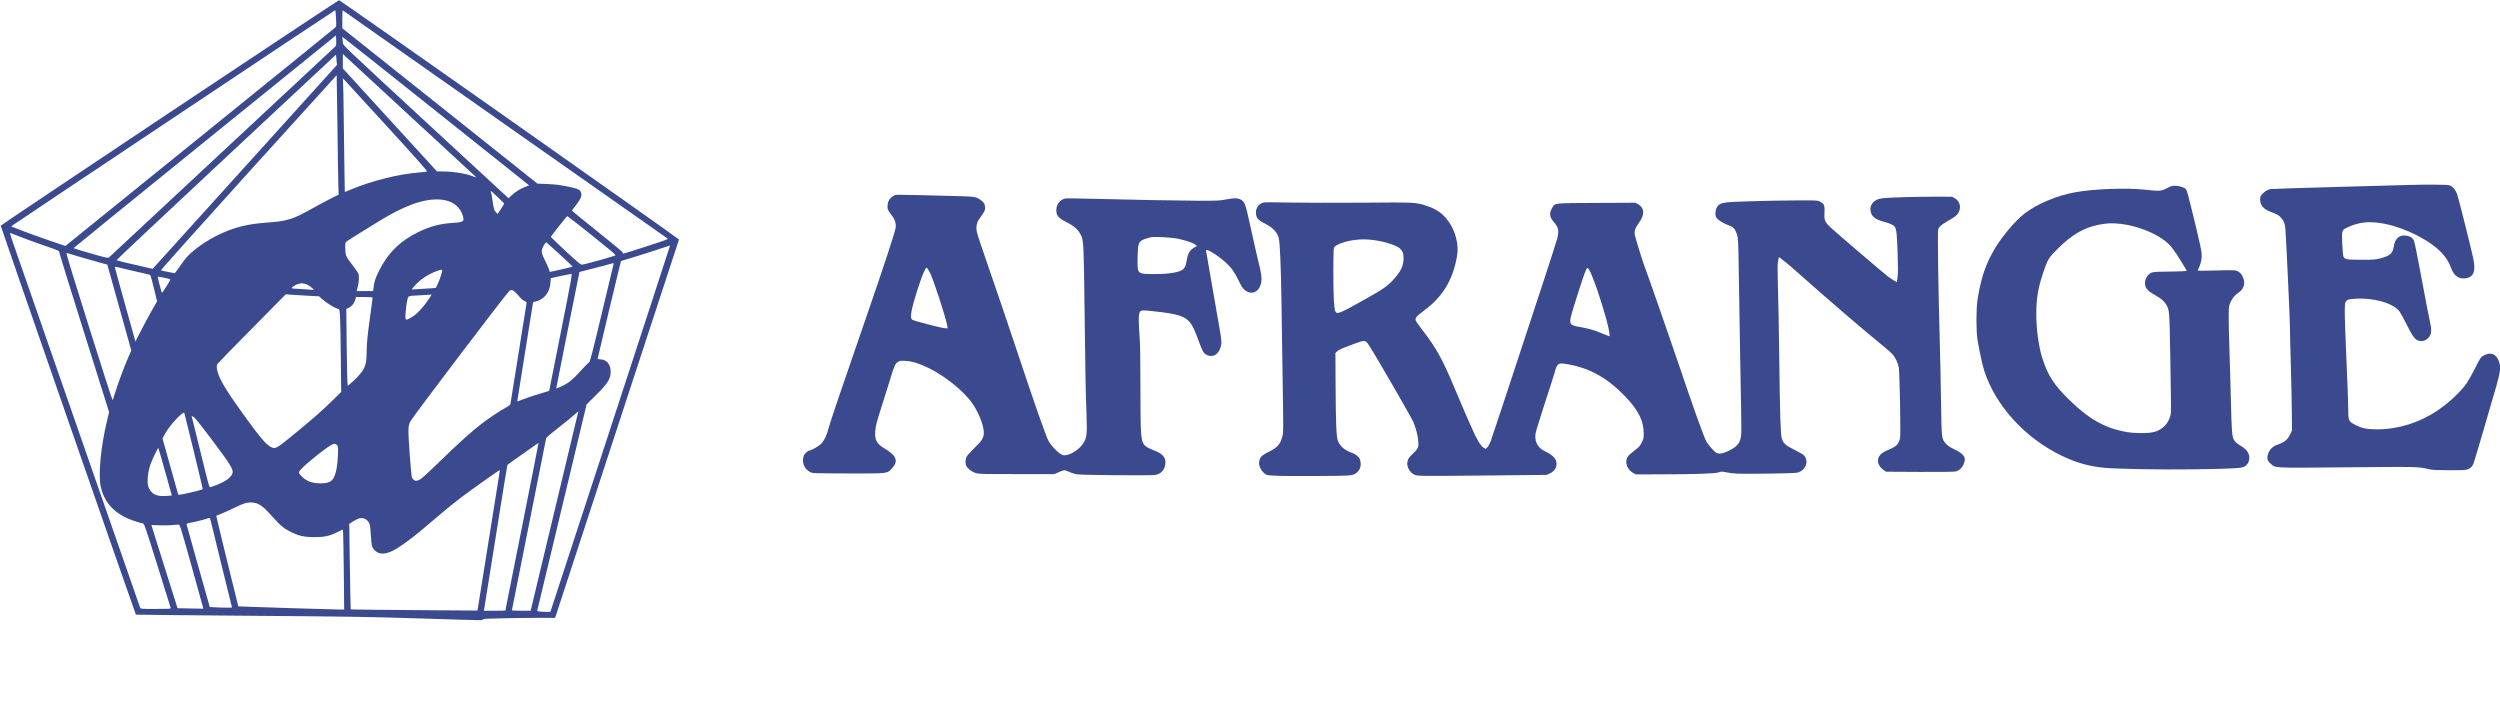
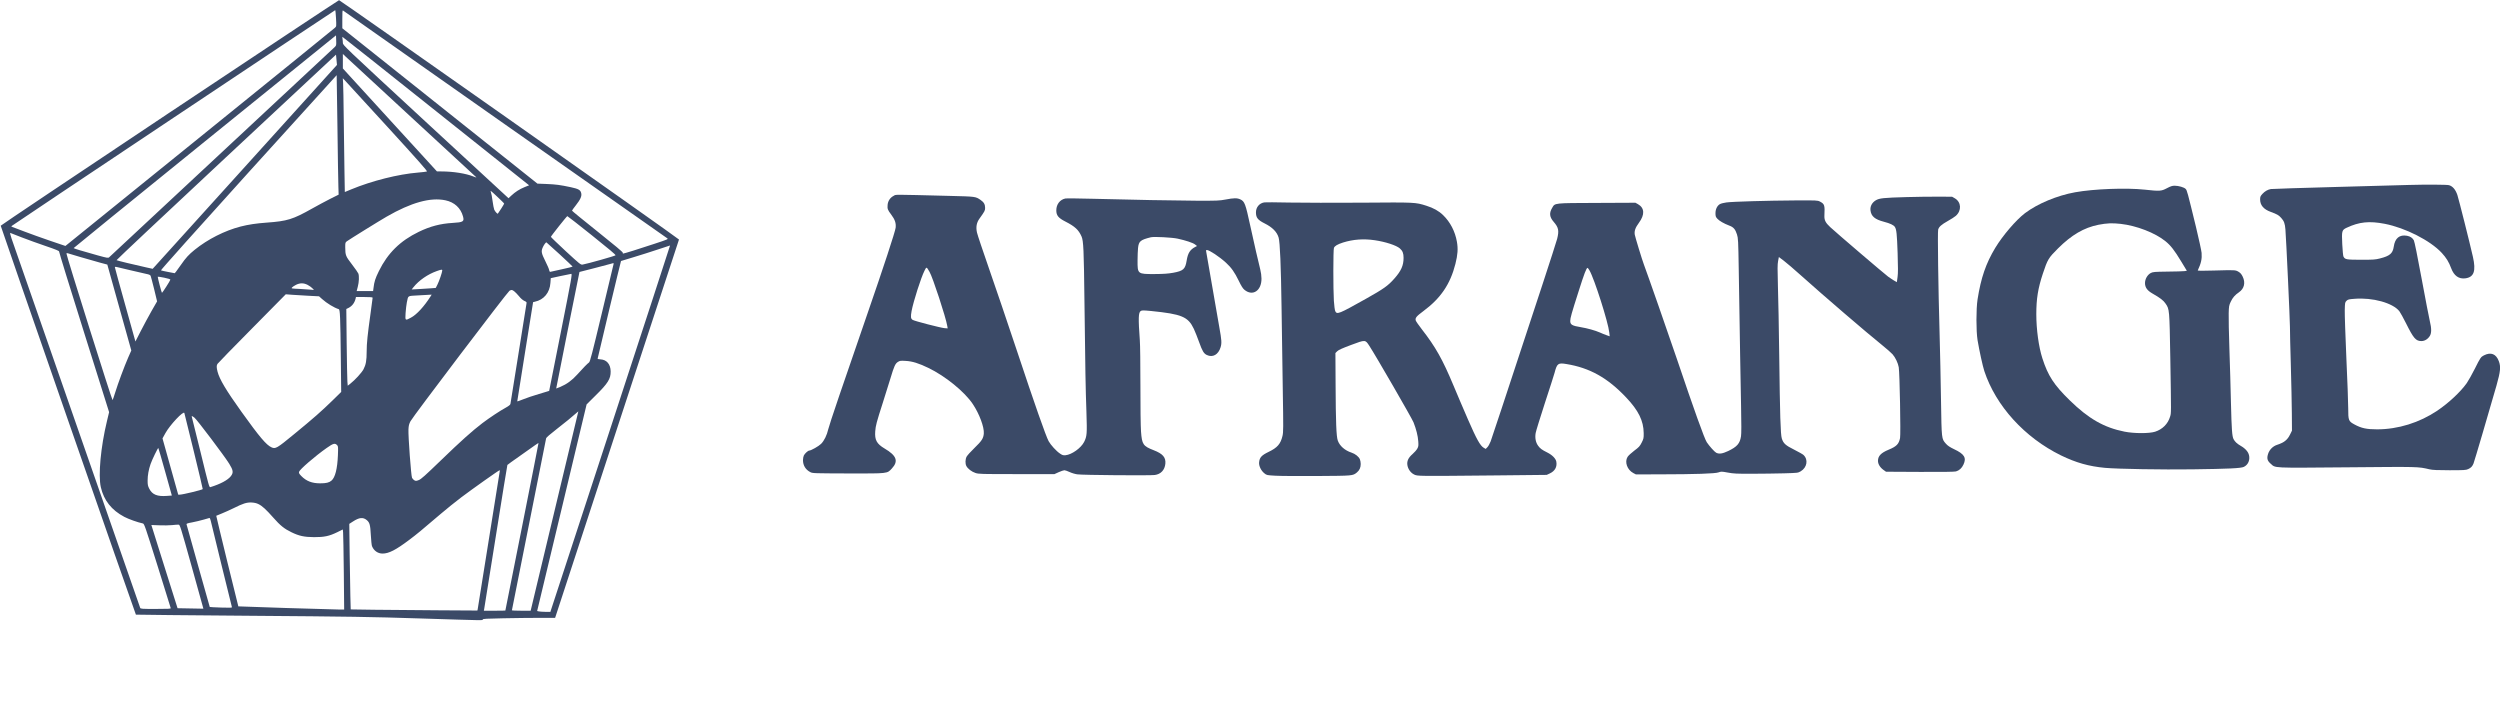
<svg xmlns="http://www.w3.org/2000/svg" version="1.0" width="4200pt" height="1221pt" viewBox="0 0 4200 1221" preserveAspectRatio="xMidYMid meet">
-   <g transform="translate(0,1221) scale(0.1,-0.1)" fill="#3b4a8f" stroke="none">
+   <g transform="translate(0,1221) scale(0.1,-0.1)" fill="#3b4a67" stroke="none">
    <path d="M2850 10320 c-1559 -1039 -2836 -1895 -2838 -1902 -2 -12 2261 -6524 2271 -6534 2 -2 865 -11 1918 -19 1699 -13 2020 -18 2859 -45 1106 -35 1050 -34 1050 -17 0 11 67 15 347 20 190 4 464 7 608 7 l261 0 1038 3173 c571 1744 1041 3177 1043 3183 4 11 -5687 4017 -5711 4021 -6 1 -1287 -848 -2846 -1887z m2795 1584 c7 -135 7 -137 -16 -159 -13 -13 -1005 -816 -2204 -1786 -1199 -969 -2213 -1789 -2253 -1822 l-73 -59 -257 87 c-141 48 -338 119 -437 157 -99 39 -188 72 -198 75 -10 3 -17 9 -15 14 3 8 5427 3626 5439 3628 4 1 10 -60 14 -135z m2835 -1781 c1488 -1044 2715 -1906 2728 -1915 23 -15 15 -19 -220 -96 -257 -86 -503 -162 -520 -162 -5 0 -8 6 -5 14 4 9 -137 127 -424 356 -236 188 -429 346 -429 351 0 5 29 46 65 91 78 99 102 154 89 205 -13 52 -45 70 -174 98 -185 39 -246 47 -408 54 l-153 6 -1639 1305 -1639 1305 0 154 c-1 121 2 151 12 144 6 -6 1229 -865 2717 -1910z m-2857 1296 c-55 -52 -3770 -3514 -3789 -3531 -18 -15 -30 -13 -194 32 -255 71 -401 115 -403 122 -1 3 990 808 2203 1790 l2205 1784 3 -85 c3 -81 2 -86 -25 -112z m1702 -1076 l1564 -1246 -77 -31 c-86 -35 -154 -79 -223 -143 l-46 -43 -1392 1285 c-1383 1278 -1391 1286 -1391 1324 0 21 -3 53 -6 70 -4 17 -3 31 0 31 4 0 711 -561 1571 -1247z m-410 -108 c583 -538 1069 -986 1079 -996 16 -15 10 -14 -41 6 -125 51 -341 85 -540 85 l-72 0 -791 865 -790 865 0 122 0 122 48 -46 c26 -25 524 -485 1107 -1023z m-1357 770 c-57 -63 -753 -834 -1548 -1713 l-1445 -1598 -105 23 c-212 47 -495 115 -502 122 -4 3 824 782 1840 1730 l1847 1723 8 -87 8 -86 -103 -114z m111 -930 c6 -478 13 -930 16 -1003 l4 -132 -142 -71 c-78 -40 -214 -112 -302 -162 -325 -183 -418 -212 -765 -237 -178 -13 -305 -32 -439 -66 -268 -70 -549 -212 -771 -391 -97 -78 -150 -136 -230 -252 -36 -52 -74 -105 -85 -118 l-20 -23 -110 21 c-60 11 -115 24 -121 27 -6 4 612 696 1470 1644 814 900 1481 1636 1482 1635 1 -1 7 -393 13 -872z m830 15 c536 -587 686 -756 673 -761 -9 -4 -75 -12 -147 -18 -335 -27 -778 -139 -1126 -283 l-106 -44 -6 340 c-4 188 -9 584 -12 881 -3 297 -8 574 -11 615 l-5 75 25 -25 c14 -14 335 -365 715 -780z m1971 -1301 c0 -7 -94 -156 -106 -168 -8 -8 -47 35 -61 67 -7 18 -20 84 -28 146 -7 63 -21 130 -29 151 -14 32 -2 24 104 -76 66 -61 120 -115 120 -120z m-987 56 c152 -32 258 -130 296 -273 23 -84 2 -97 -174 -107 -206 -12 -378 -57 -570 -150 -312 -151 -522 -358 -670 -660 -62 -127 -77 -175 -90 -282 l-7 -53 -138 0 -138 0 19 73 c21 79 25 181 9 222 -6 15 -54 84 -107 153 -106 138 -112 152 -113 288 0 76 1 81 28 101 44 32 547 344 667 413 413 238 737 328 988 275z m2460 -588 c288 -230 403 -327 398 -336 -7 -11 -464 -140 -553 -156 -32 -5 -44 5 -283 225 -137 127 -250 236 -250 241 0 12 267 348 276 348 4 1 189 -144 412 -322z m-9578 -35 c99 -38 282 -105 407 -147 165 -56 225 -81 221 -91 -2 -7 185 -617 418 -1355 l422 -1343 -36 -150 c-105 -434 -149 -910 -103 -1111 51 -222 180 -385 394 -498 74 -39 226 -93 312 -111 24 -5 37 -44 245 -706 121 -386 221 -708 223 -716 3 -12 -34 -14 -251 -14 -233 0 -255 1 -262 18 -9 24 -2120 6085 -2161 6205 -20 58 -28 97 -21 94 7 -3 93 -37 192 -75z m9039 -286 c119 -110 216 -202 216 -205 0 -3 -80 -23 -177 -44 -98 -21 -185 -41 -194 -43 -12 -3 -18 4 -23 29 -3 19 -33 87 -66 153 -63 126 -70 160 -45 220 18 45 55 96 65 92 4 -2 105 -93 224 -202z m849 -2929 l-1007 -3077 -86 1 c-47 1 -96 4 -110 8 l-26 6 416 1736 415 1735 151 150 c206 202 255 280 253 404 -1 121 -67 198 -173 203 -25 1 -46 6 -46 11 0 11 389 1639 393 1641 1 1 94 29 207 63 113 34 297 92 410 130 113 38 206 69 207 68 2 -1 -451 -1387 -1004 -3079z m-8900 2884 c111 -33 258 -75 326 -93 l124 -33 201 -721 202 -722 -53 -120 c-67 -154 -170 -432 -218 -587 -20 -66 -40 -123 -44 -127 -8 -10 -783 2451 -775 2464 3 5 12 7 20 4 8 -3 105 -32 217 -65z m8955 -118 c-3 -10 -92 -382 -198 -828 -163 -682 -197 -812 -214 -824 -26 -18 -99 -92 -201 -206 -85 -95 -175 -160 -284 -206 -36 -15 -66 -27 -67 -26 -1 1 86 442 194 980 l197 978 250 64 c138 36 264 69 280 74 44 14 48 13 43 -6z m-8118 -103 c113 -27 234 -54 269 -62 47 -9 66 -18 72 -33 5 -11 31 -112 59 -224 l49 -204 -93 -162 c-51 -90 -133 -242 -182 -338 l-89 -174 -172 616 c-95 339 -173 622 -173 630 0 9 8 11 28 6 15 -4 119 -29 232 -55z m5240 -4 c0 -27 -52 -181 -81 -237 l-28 -56 -74 -6 c-41 -4 -133 -10 -203 -13 l-128 -7 31 39 c91 114 239 216 391 270 79 28 92 29 92 10z m1992 -1038 c-107 -541 -196 -984 -196 -985 -1 -1 -78 -24 -171 -52 -94 -27 -214 -68 -267 -90 -54 -22 -98 -37 -98 -33 1 4 60 380 133 837 l133 829 29 7 c152 32 251 152 262 316 l6 80 161 35 c88 19 170 36 182 37 19 1 11 -49 -174 -981z m-6560 883 c-3 -18 -134 -221 -141 -221 -6 0 -72 252 -71 271 0 3 48 -4 108 -16 68 -14 106 -26 104 -34z m2304 -86 c28 -14 63 -39 80 -56 l29 -31 -45 5 c-25 3 -112 9 -193 13 -143 6 -147 7 -131 25 9 10 39 30 67 44 67 33 127 33 193 0z m3471 -107 c17 -13 54 -50 81 -83 30 -38 65 -68 91 -80 37 -16 41 -22 36 -44 -3 -14 -64 -395 -135 -846 -72 -451 -132 -830 -135 -842 -3 -14 -30 -35 -77 -61 -99 -54 -271 -168 -393 -260 -173 -132 -363 -302 -698 -626 -265 -256 -332 -316 -371 -331 -44 -17 -51 -17 -75 -4 -14 8 -32 27 -39 42 -16 33 -65 699 -60 812 3 64 10 92 34 138 39 77 1631 2174 1663 2192 35 19 42 19 78 -7z m-3454 -77 l177 -9 50 -45 c80 -72 205 -148 281 -171 22 -6 27 -123 35 -841 l6 -550 -148 -145 c-186 -181 -309 -290 -642 -563 -290 -239 -314 -253 -381 -222 -87 39 -201 174 -503 595 -260 363 -370 548 -403 675 -18 71 -19 103 -2 131 7 12 268 280 580 595 l568 575 102 -8 c56 -4 182 -11 280 -17z m2052 -8 c-109 -172 -236 -310 -332 -360 -97 -52 -97 -53 -89 80 4 61 14 141 21 177 26 120 6 106 183 117 87 5 174 10 196 11 l38 2 -17 -27z m-975 -27 c0 -8 -16 -126 -35 -263 -50 -357 -65 -502 -65 -639 0 -150 -13 -222 -53 -298 -31 -58 -142 -180 -224 -244 l-41 -32 -6 72 c-3 40 -8 330 -12 645 l-6 572 39 19 c59 31 100 84 117 155 l6 27 140 0 c113 0 140 -3 140 -14z m3364 -2293 c-51 -214 -231 -967 -401 -1675 l-308 -1288 -157 0 c-87 0 -158 3 -158 7 0 6 561 2825 575 2890 3 13 67 69 167 146 124 95 296 236 374 306 0 1 -41 -173 -92 -386z m-6369 -282 c85 -349 153 -636 151 -638 -14 -15 -338 -93 -385 -93 l-27 0 -132 472 -132 473 51 92 c76 136 302 376 316 335 2 -4 72 -292 158 -641z m12 562 c41 -31 505 -646 584 -774 68 -110 73 -149 28 -208 -52 -67 -174 -132 -345 -185 -19 -6 -27 23 -163 581 -79 324 -146 594 -149 601 -7 19 6 15 45 -15z m5503 -1834 c-154 -772 -280 -1405 -280 -1406 0 -2 -81 -3 -180 -3 l-181 0 6 33 c3 17 91 566 195 1219 104 654 191 1192 194 1197 4 5 100 75 214 154 114 80 229 161 256 181 28 19 51 34 53 33 1 -2 -123 -635 -277 -1408z m-3104 1370 c15 -17 16 -36 11 -166 -9 -227 -46 -376 -109 -428 -39 -33 -88 -45 -189 -45 -138 0 -233 37 -318 124 -35 36 -42 49 -37 69 10 40 267 262 464 401 114 80 140 86 178 45z m-2890 -447 l111 -397 -81 -6 c-163 -13 -248 21 -298 120 -24 47 -28 67 -28 137 0 89 17 184 50 279 25 72 123 275 130 268 3 -2 55 -183 116 -401z m5619 6 c-3 -13 -86 -534 -185 -1158 -99 -624 -182 -1144 -185 -1156 l-5 -21 -662 4 c-365 2 -844 6 -1064 9 l-402 6 -6 227 c-3 124 -9 447 -12 718 l-6 492 62 40 c106 69 170 75 232 23 49 -41 59 -81 68 -252 5 -85 13 -168 19 -184 31 -78 97 -125 177 -126 106 0 223 60 449 230 128 96 196 152 532 439 92 79 247 203 343 276 183 138 629 454 643 455 4 0 5 -10 2 -22z m-4053 -547 c63 -30 129 -91 251 -229 113 -129 185 -187 302 -243 129 -63 217 -82 380 -83 171 -1 255 17 391 83 l93 46 5 -50 c3 -27 8 -330 12 -672 l6 -623 -88 0 c-100 0 -1687 50 -1690 53 -4 4 -374 1520 -371 1522 1 1 45 19 97 40 52 21 140 61 195 88 158 79 218 98 300 95 48 -2 85 -11 117 -27z m-802 -278 c6 -27 88 -361 181 -743 93 -382 172 -701 175 -709 4 -12 -24 -13 -182 -8 -103 3 -188 8 -190 10 -2 1 -89 311 -194 687 -105 377 -193 692 -196 701 -3 12 15 19 93 33 54 10 141 31 193 46 52 15 98 28 101 29 4 0 12 -20 19 -46z m-319 -773 c109 -388 197 -705 196 -706 -1 0 -99 1 -218 4 l-216 4 -127 402 c-69 220 -168 535 -220 699 l-93 297 131 -5 c72 -3 169 -2 216 3 47 5 96 9 110 8 23 -1 30 -22 221 -706z" />
    <path d="M40475 9103 c-55 -2 -593 -16 -1195 -33 -602 -16 -1111 -33 -1130 -36 -52 -9 -102 -38 -143 -83 -32 -36 -37 -47 -37 -91 0 -97 59 -167 179 -210 106 -39 133 -54 175 -101 48 -53 63 -94 71 -194 13 -159 76 -1520 76 -1635 0 -69 6 -359 15 -645 8 -286 16 -651 17 -810 l2 -290 -33 -67 c-44 -89 -99 -133 -219 -172 -69 -23 -127 -81 -149 -151 -24 -75 -14 -115 42 -164 87 -77 2 -73 1288 -62 1221 11 1184 12 1384 -34 47 -11 132 -15 335 -15 242 0 276 2 312 19 48 22 69 44 90 94 15 36 262 877 386 1310 67 239 75 314 39 410 -46 122 -133 156 -250 97 -51 -26 -60 -38 -153 -225 -47 -93 -108 -202 -136 -242 -103 -146 -302 -332 -494 -462 -301 -202 -659 -314 -1012 -314 -175 0 -264 19 -378 81 -102 55 -107 67 -107 274 0 93 -14 471 -31 841 -16 369 -29 732 -27 804 3 128 4 134 29 159 24 23 37 27 134 34 305 25 644 -69 754 -208 16 -21 67 -113 114 -207 125 -251 164 -295 257 -295 55 0 107 32 141 86 30 48 30 127 0 249 -12 50 -74 369 -137 710 -70 380 -121 631 -132 649 -24 41 -60 65 -114 75 -126 23 -203 -40 -223 -184 -17 -113 -66 -155 -232 -197 -79 -20 -112 -22 -320 -22 -247 1 -266 4 -293 54 -6 11 -15 104 -20 207 -11 224 -7 239 74 277 212 99 379 116 639 66 345 -67 764 -280 956 -486 79 -85 122 -155 161 -261 47 -126 129 -184 239 -169 144 20 180 123 126 361 -52 232 -236 961 -261 1039 -31 91 -79 148 -141 165 -35 10 -391 12 -668 4z" />
    <path d="M36404 9048 c-95 -50 -117 -52 -374 -24 -308 33 -849 13 -1167 -44 -301 -54 -631 -191 -843 -351 -149 -113 -373 -374 -499 -582 -158 -262 -241 -504 -298 -867 -25 -162 -25 -530 0 -685 31 -184 86 -435 114 -520 194 -586 678 -1117 1288 -1416 251 -122 469 -184 740 -209 213 -19 962 -32 1465 -25 609 8 817 18 865 41 54 25 88 76 93 138 7 87 -42 158 -152 221 -54 31 -90 65 -112 107 -25 48 -33 163 -44 608 -5 239 -17 647 -26 905 -9 259 -14 529 -12 600 3 120 6 135 34 195 33 70 70 113 140 161 87 60 111 160 61 262 -21 43 -39 63 -71 82 -51 30 -56 30 -415 20 -164 -5 -272 -5 -269 1 57 122 73 195 65 295 -3 38 -47 237 -96 442 -143 586 -149 609 -172 633 -25 27 -118 54 -185 54 -40 0 -67 -9 -130 -42z m-777 -599 c267 -30 578 -150 752 -291 88 -71 152 -153 263 -337 l97 -160 -42 -6 c-23 -3 -150 -7 -283 -8 -219 -3 -244 -5 -280 -23 -57 -30 -98 -101 -98 -170 0 -72 37 -124 122 -173 133 -76 187 -117 224 -172 65 -94 65 -96 79 -904 16 -972 16 -930 -4 -996 -36 -121 -128 -212 -252 -252 -100 -31 -349 -31 -512 1 -344 68 -605 217 -922 527 -266 260 -365 413 -459 705 -62 193 -102 486 -102 742 0 257 28 433 109 678 81 243 94 265 255 426 229 228 436 349 681 398 141 27 230 31 372 15z" />
    <path d="M15012 8919 c-56 -28 -94 -85 -100 -149 -6 -69 0 -86 61 -166 62 -83 82 -141 74 -219 -6 -62 -211 -685 -469 -1430 -405 -1171 -648 -1885 -663 -1955 -23 -101 -68 -194 -121 -247 -40 -40 -170 -113 -200 -113 -19 0 -73 -49 -89 -81 -8 -15 -15 -51 -15 -79 0 -89 44 -161 124 -202 39 -20 58 -20 635 -22 681 -1 652 -4 734 83 115 123 80 217 -122 336 -133 79 -168 144 -157 290 7 95 22 151 126 475 43 135 102 322 130 415 62 207 81 248 127 276 31 19 44 21 126 16 115 -6 220 -39 384 -118 284 -137 608 -400 746 -607 110 -164 194 -390 185 -496 -7 -81 -34 -123 -156 -241 -63 -60 -122 -127 -133 -147 -23 -44 -25 -118 -4 -157 23 -45 90 -97 153 -117 53 -18 98 -19 692 -19 l635 0 72 33 c39 17 82 32 95 32 13 0 52 -14 87 -30 35 -17 93 -34 130 -39 89 -13 1223 -22 1302 -11 101 14 167 84 177 190 10 106 -43 167 -195 226 -180 70 -198 97 -214 315 -6 79 -11 426 -10 774 0 347 -4 689 -10 760 -27 370 -24 464 15 490 20 13 41 13 177 0 513 -52 619 -96 715 -299 23 -50 64 -152 90 -226 53 -148 78 -190 129 -214 99 -47 193 5 231 130 21 70 18 118 -21 334 -20 107 -76 431 -125 720 -50 289 -93 537 -96 553 -4 21 -2 27 11 27 41 0 208 -110 322 -214 89 -81 147 -164 214 -303 43 -89 68 -129 96 -152 138 -114 288 -15 286 189 0 42 -9 110 -21 155 -30 116 -102 432 -167 730 -81 374 -95 412 -169 446 -53 24 -106 24 -246 -3 -106 -20 -143 -21 -485 -20 -388 2 -1067 15 -1763 33 -226 6 -427 8 -445 4 -90 -19 -151 -98 -151 -197 -1 -87 34 -130 154 -191 159 -81 221 -139 270 -250 32 -73 39 -217 49 -1107 13 -1117 19 -1456 33 -1843 12 -368 9 -405 -39 -502 -52 -102 -207 -213 -313 -223 -38 -3 -53 1 -92 28 -62 41 -156 145 -191 208 -46 84 -235 623 -532 1517 -156 468 -367 1090 -470 1384 -102 294 -194 566 -202 605 -20 92 -7 165 42 233 89 124 95 136 95 180 0 59 -21 96 -75 133 -86 59 -81 58 -521 69 -1001 25 -894 25 -942 0z m4771 -718 c140 -31 256 -69 294 -98 l33 -26 -27 -14 c-90 -46 -127 -105 -147 -230 -24 -146 -55 -174 -229 -206 -87 -15 -157 -20 -312 -21 -284 -1 -285 0 -284 228 0 72 4 166 8 209 12 114 39 137 216 181 52 13 353 -3 448 -23z m-4167 -558 c53 -89 274 -762 298 -909 l7 -41 -53 4 c-66 6 -505 119 -535 139 -33 21 -36 50 -18 150 31 163 158 561 217 677 34 68 32 69 84 -20z" />
    <path d="M32035 8899 c-396 -11 -461 -18 -523 -55 -63 -39 -95 -100 -88 -167 11 -100 73 -153 227 -193 103 -27 163 -55 183 -87 27 -41 35 -118 46 -439 8 -242 8 -337 -1 -402 l-12 -86 -46 26 c-25 15 -71 45 -101 67 -66 49 -876 741 -972 831 -79 73 -102 118 -98 196 9 173 2 194 -76 234 -38 20 -52 21 -409 19 -473 -3 -1058 -20 -1161 -34 -43 -6 -92 -18 -109 -28 -46 -26 -75 -85 -75 -153 0 -49 4 -62 30 -91 32 -37 112 -83 202 -117 71 -26 101 -61 129 -148 20 -63 22 -97 30 -597 19 -1195 30 -1864 39 -2286 6 -297 6 -467 -1 -509 -19 -122 -67 -176 -215 -247 -98 -46 -153 -54 -202 -29 -28 14 -116 113 -158 176 -40 60 -215 549 -500 1393 -122 362 -513 1480 -558 1597 -28 73 -145 457 -152 498 -10 62 10 118 70 199 101 137 95 250 -16 313 l-43 24 -645 -3 c-736 -3 -705 1 -754 -84 -52 -87 -44 -153 25 -233 83 -96 94 -147 59 -287 -12 -45 -122 -388 -245 -762 -700 -2127 -848 -2577 -872 -2640 -15 -38 -39 -83 -55 -98 l-28 -29 -33 19 c-60 35 -121 145 -266 478 -77 176 -185 431 -241 565 -185 443 -302 651 -534 949 -53 68 -99 135 -102 148 -11 42 12 70 128 156 292 216 453 454 539 794 39 155 46 253 25 372 -30 173 -112 331 -232 447 -72 70 -163 121 -282 158 -184 58 -182 58 -1082 51 -454 -3 -1000 -2 -1215 2 -214 5 -407 6 -429 2 -80 -14 -136 -82 -136 -166 0 -90 30 -128 145 -186 131 -65 208 -143 236 -239 23 -80 39 -470 49 -1166 5 -400 15 -1035 21 -1412 10 -621 10 -691 -5 -753 -32 -136 -86 -198 -234 -269 -118 -57 -152 -94 -159 -176 -6 -59 33 -140 90 -185 37 -30 41 -31 185 -39 81 -5 397 -7 702 -5 602 4 596 3 666 60 44 37 64 81 64 142 0 25 -6 60 -14 79 -18 44 -79 92 -141 112 -111 36 -198 112 -230 202 -25 69 -34 315 -37 935 l-3 536 30 30 c22 22 84 50 234 106 241 90 237 90 305 -14 105 -160 714 -1214 743 -1286 45 -114 74 -227 80 -321 5 -72 3 -86 -17 -122 -12 -22 -48 -63 -80 -91 -70 -61 -96 -117 -86 -184 10 -67 55 -130 112 -158 59 -29 43 -29 1369 -16 l860 9 53 25 c86 40 124 111 108 198 -10 52 -68 111 -150 152 -94 47 -122 68 -156 115 -40 55 -55 132 -41 213 6 35 77 263 156 507 80 243 152 469 161 502 42 161 59 174 201 150 391 -64 691 -232 1001 -560 208 -219 294 -393 296 -600 1 -85 -1 -95 -34 -160 -31 -61 -46 -77 -124 -135 -49 -37 -100 -84 -113 -105 -53 -85 -6 -217 96 -271 l44 -23 401 1 c603 1 930 12 987 33 45 16 52 16 155 -3 96 -18 145 -21 409 -20 165 0 406 4 535 7 233 7 235 7 282 34 107 64 130 197 46 275 -12 12 -82 51 -155 88 -147 73 -183 106 -209 190 -21 68 -31 391 -43 1395 -6 448 -15 973 -22 1165 -8 285 -8 363 3 419 l13 68 80 -60 c44 -33 179 -148 300 -257 368 -330 1092 -952 1351 -1160 78 -63 158 -133 179 -157 48 -55 92 -148 104 -218 16 -95 35 -1127 22 -1190 -21 -101 -59 -140 -192 -195 -128 -53 -179 -106 -179 -187 0 -54 34 -111 93 -153 l42 -30 568 -3 c374 -2 581 1 607 8 54 15 99 55 126 115 54 114 16 177 -158 259 -71 34 -107 58 -137 92 -73 84 -72 70 -82 724 -4 322 -16 830 -24 1130 -22 760 -35 1704 -24 1742 13 48 54 84 162 145 54 30 115 69 134 86 101 89 93 231 -15 295 l-47 27 -225 1 c-124 1 -364 -2 -535 -7z m-8938 -725 c178 -26 362 -86 420 -137 47 -41 63 -82 63 -159 0 -128 -40 -218 -153 -346 -107 -122 -180 -174 -485 -345 -451 -253 -481 -265 -510 -204 -7 15 -18 93 -23 175 -12 188 -12 853 1 887 13 33 58 60 154 91 169 53 347 66 533 38z m3606 -506 c82 -141 316 -875 333 -1045 l7 -63 -54 19 c-30 10 -80 31 -111 45 -77 34 -213 72 -323 90 -144 23 -175 42 -175 104 0 49 22 126 142 502 92 291 130 390 149 390 4 0 18 -19 32 -42z" />
  </g>
</svg>
